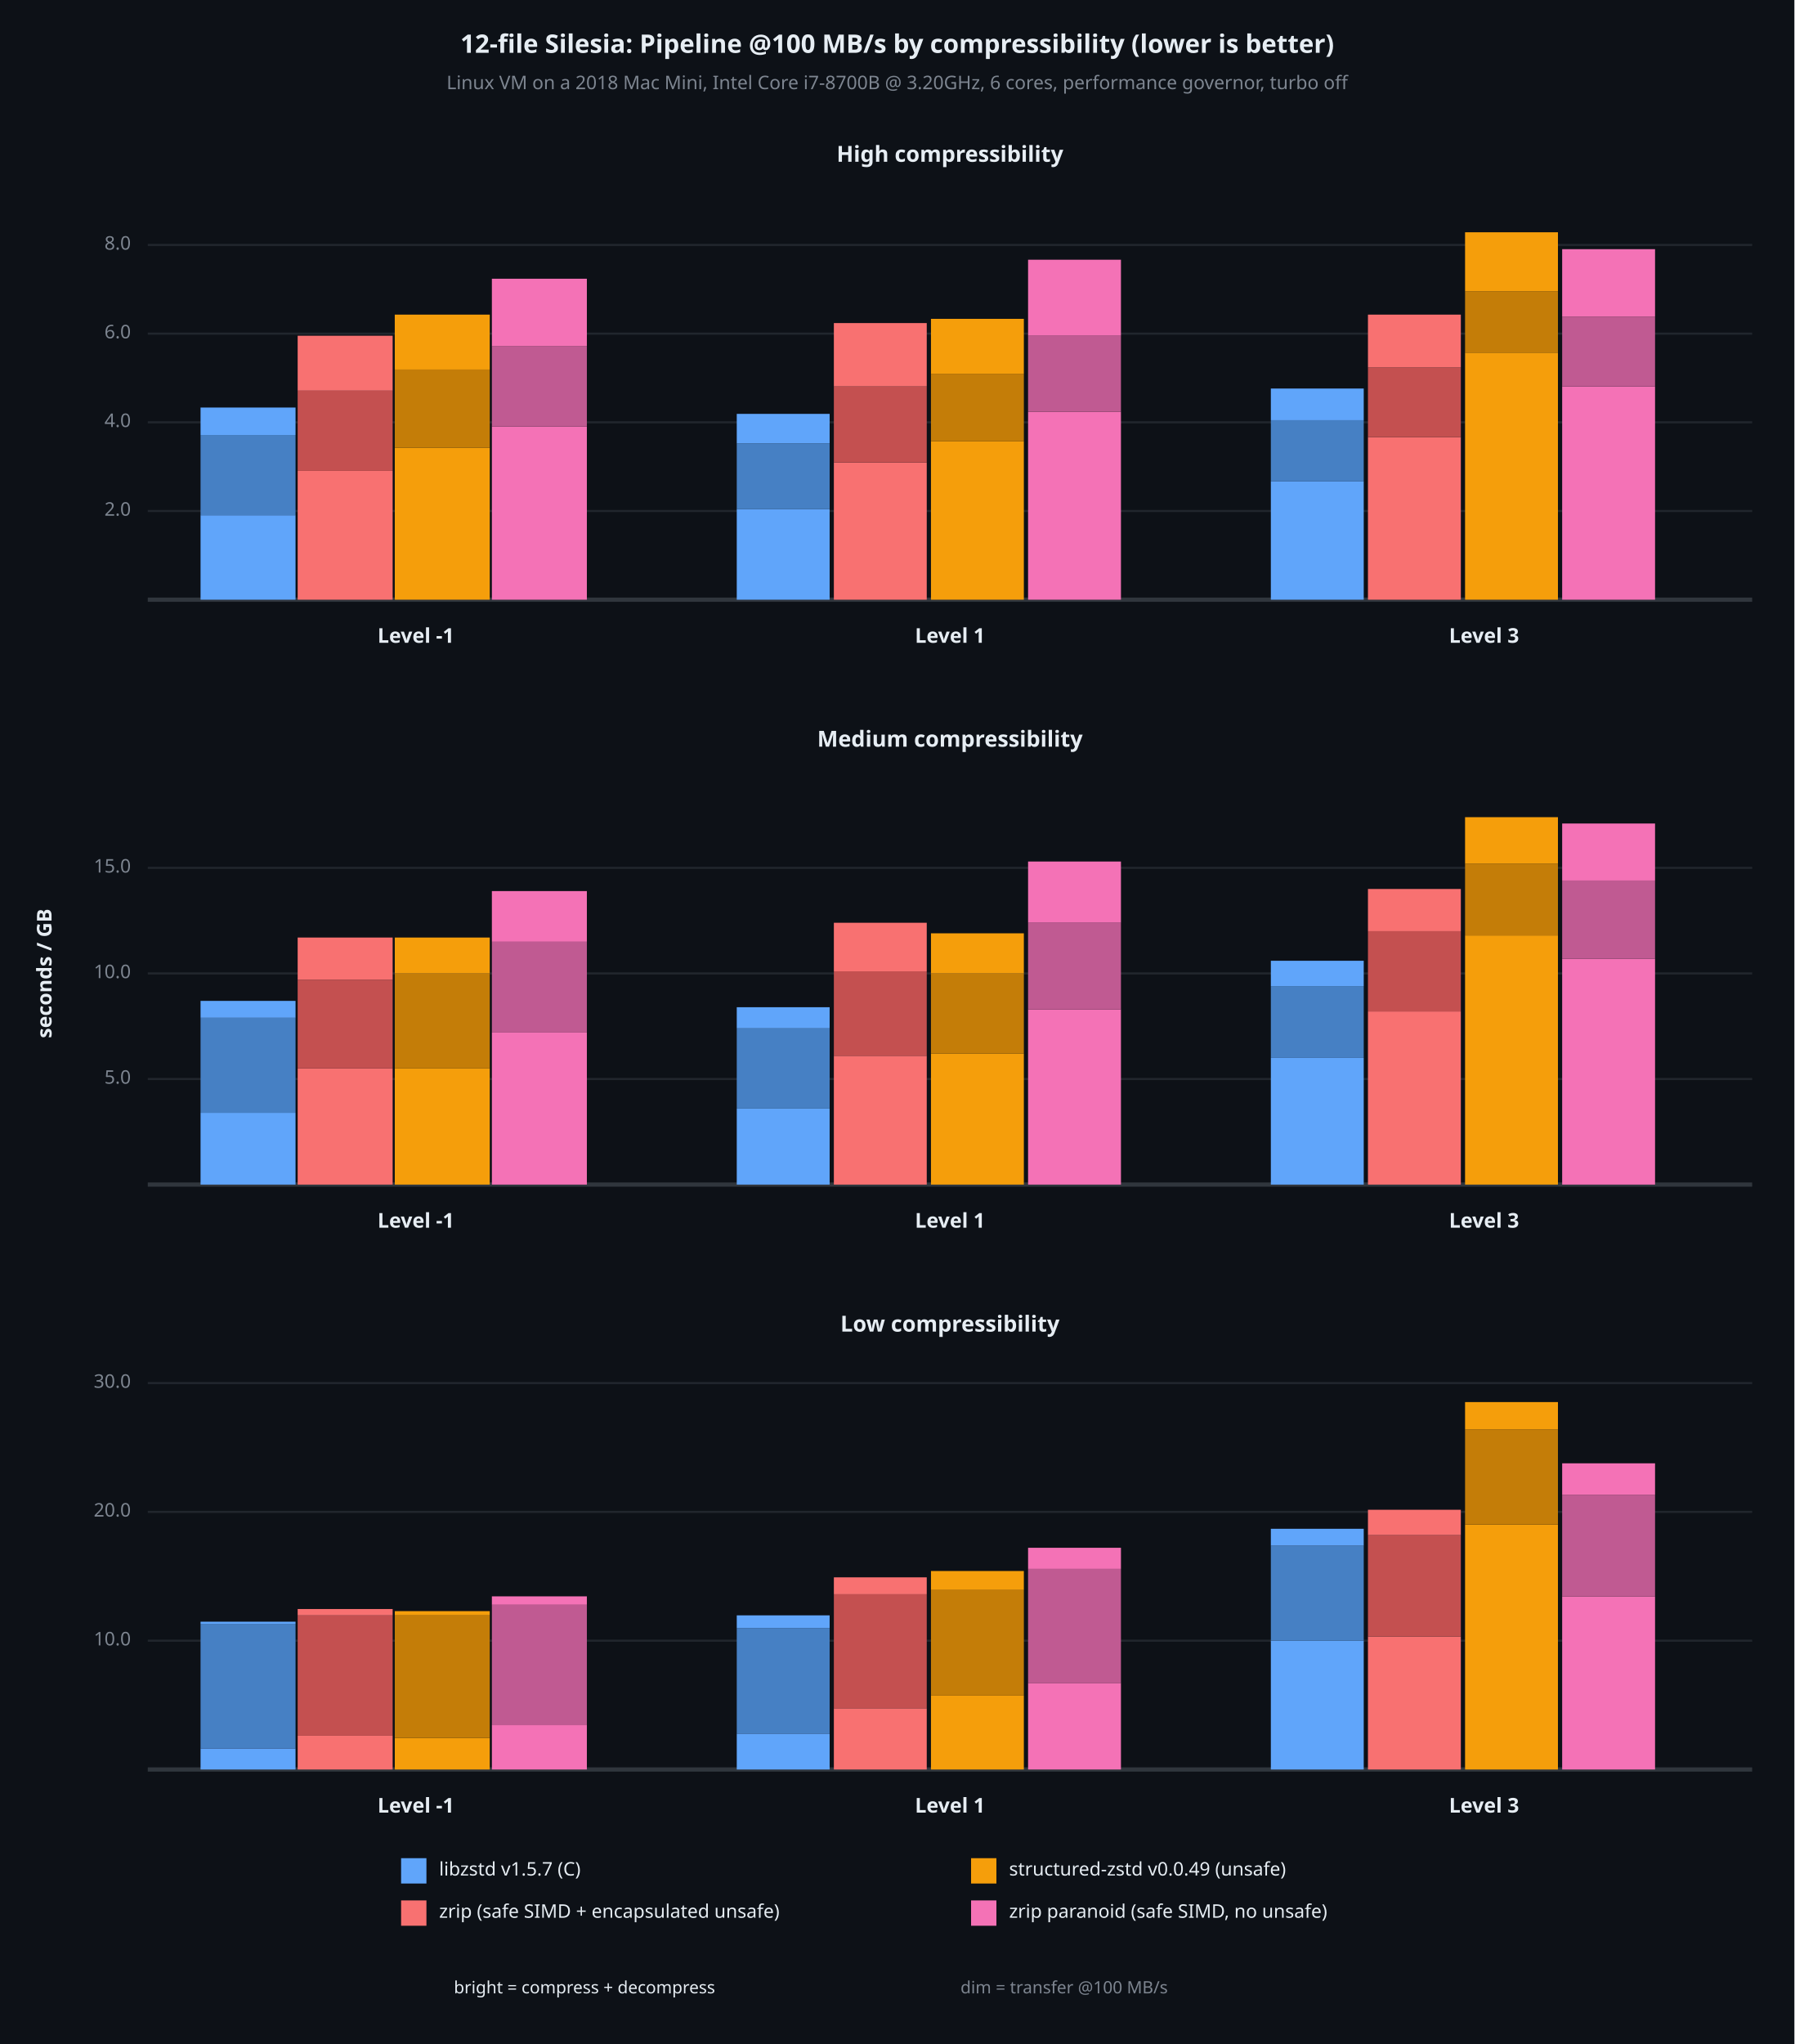
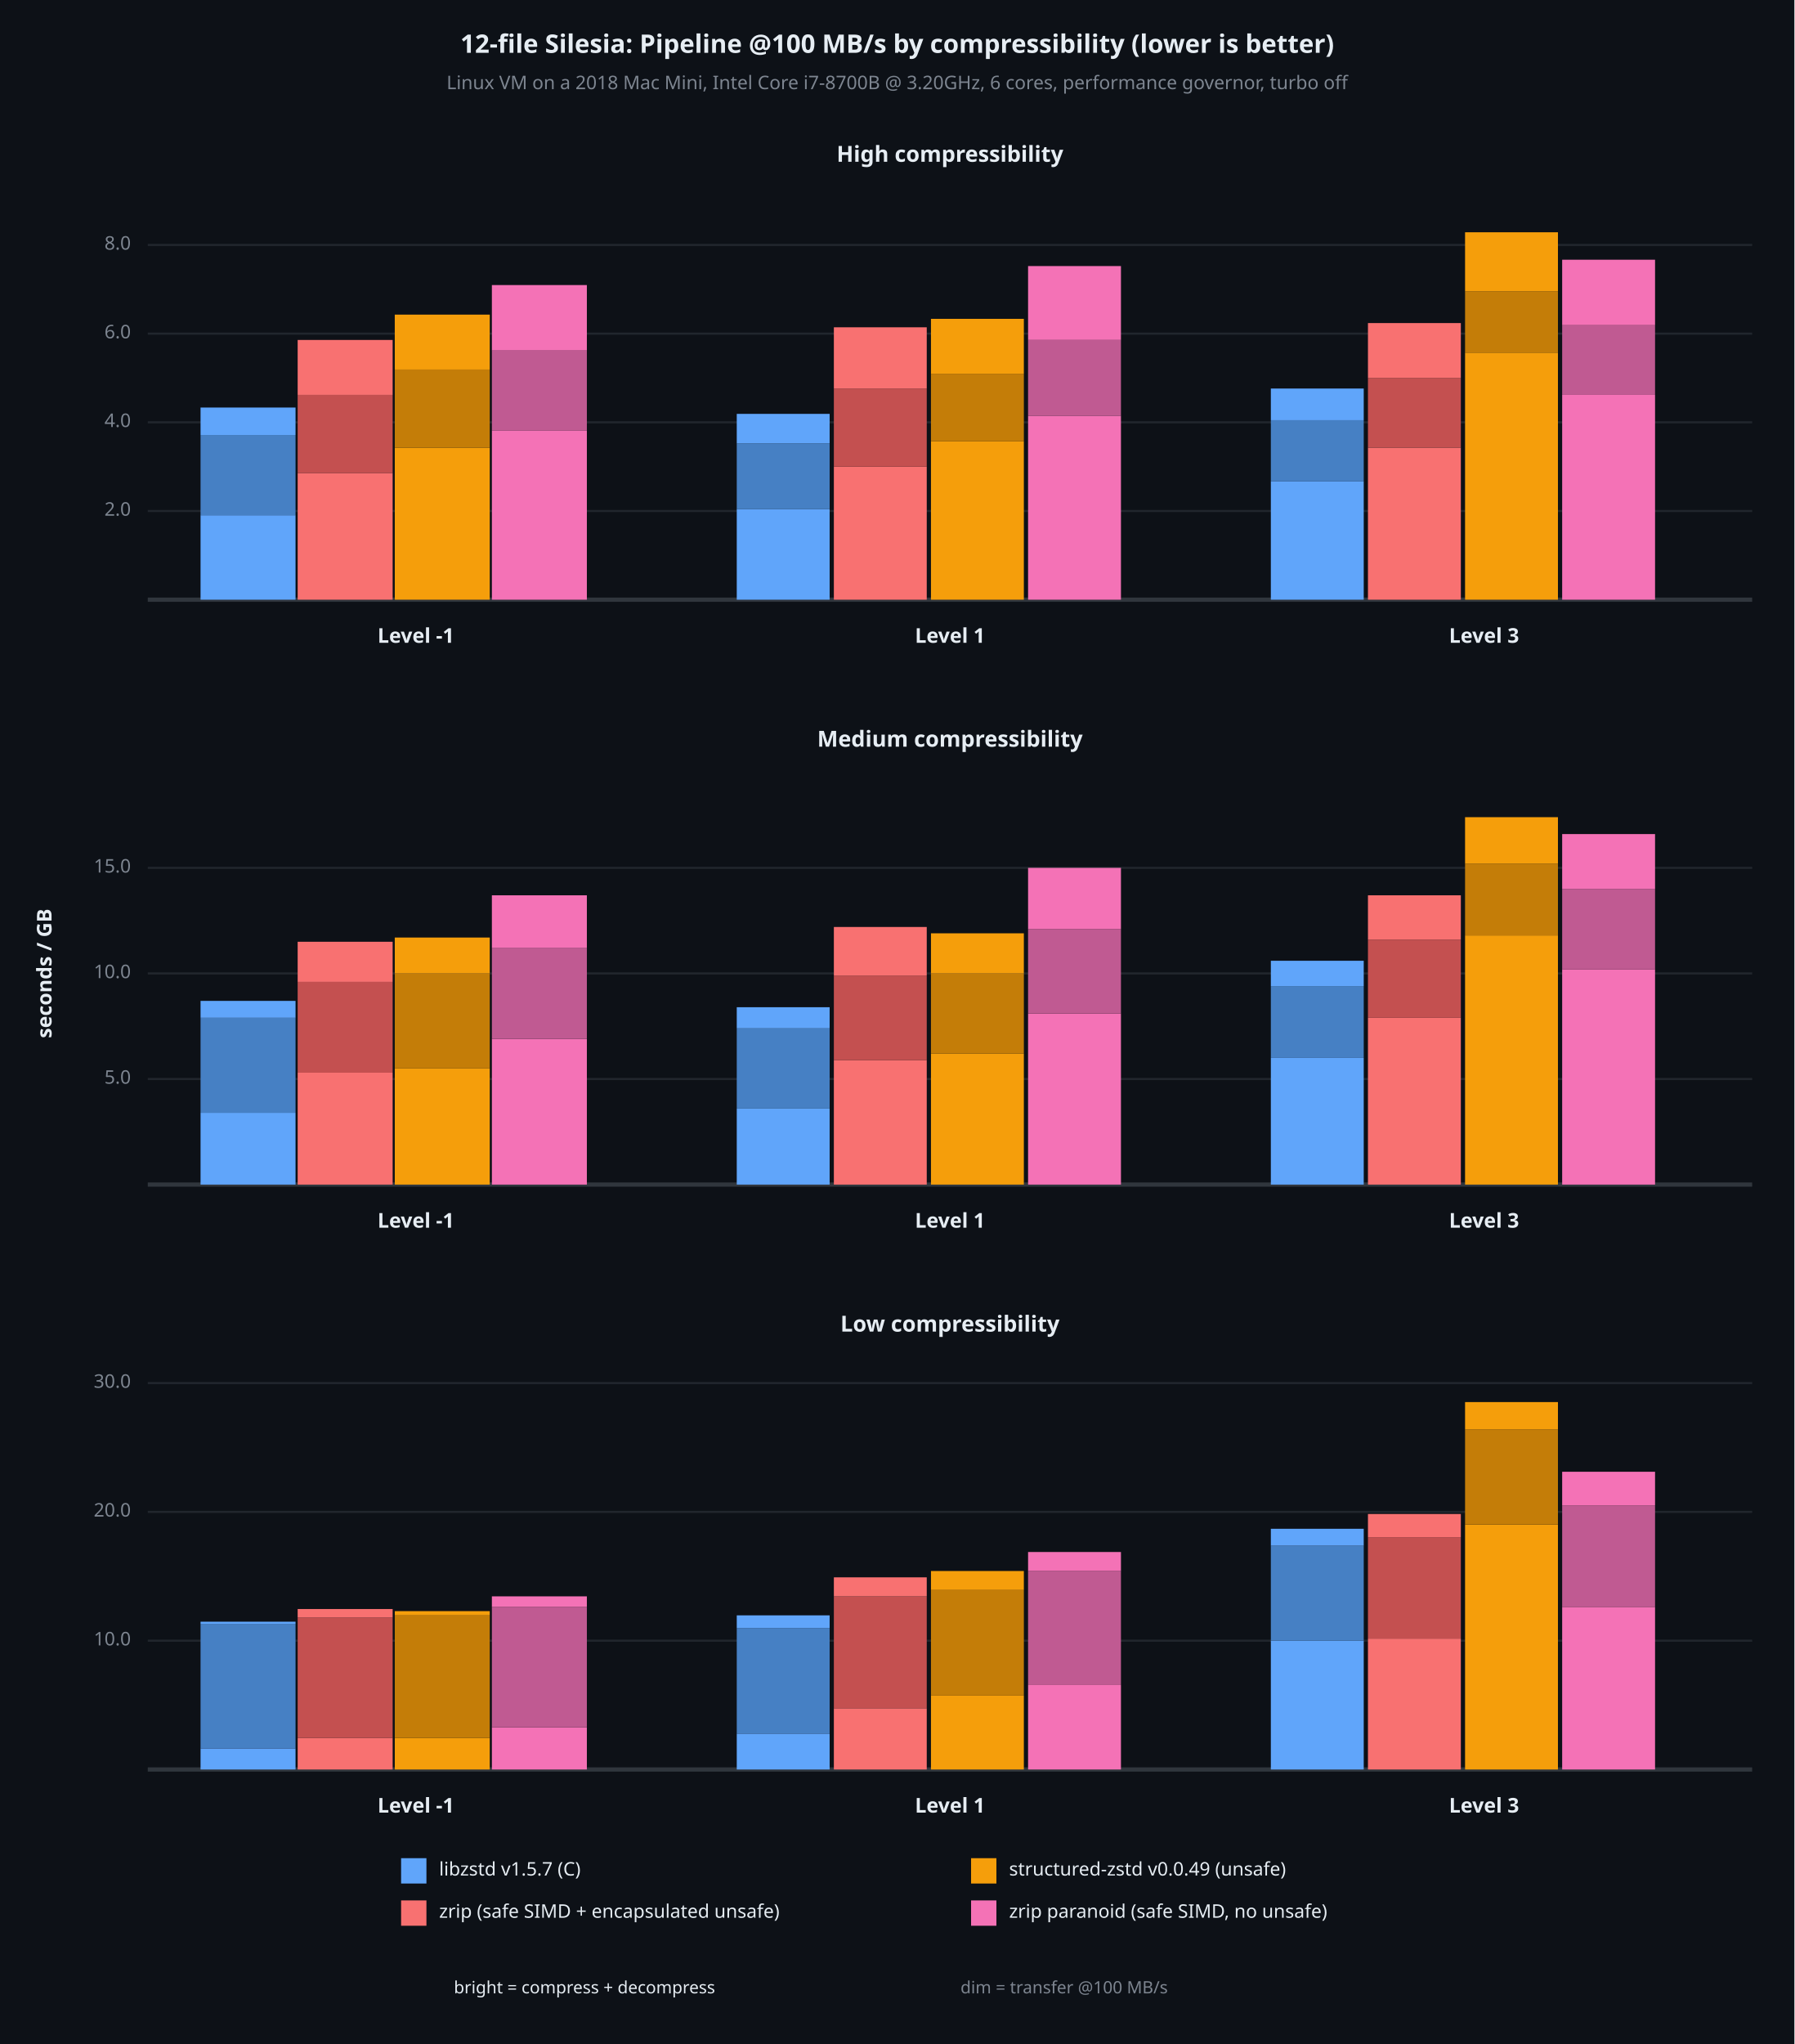
<svg xmlns="http://www.w3.org/2000/svg" viewBox="0 0 850 968" font-family="system-ui, -apple-system, sans-serif">
  <rect x="0" y="0" width="850" height="968" opacity="1" fill="#0D1117" stroke="none" />
  <text x="425" y="22" dy="0.5ex" text-anchor="middle" font-family="sans-serif" font-size="12.097" opacity="1" fill="#E6EDF3" font-weight="bold">
12-file Silesia: Pipeline @100 MB/s by compressibility (lower is better)
</text>
  <text x="425" y="40" dy="0.5ex" text-anchor="middle" font-family="sans-serif" font-size="8.871" opacity="1" fill="#7D8590">
Linux VM on a 2018 Mac Mini, Intel Core i7-8700B @ 3.20GHz, 6 cores, performance governor, turbo off
</text>
  <text x="22" y="461" dy="0.5ex" text-anchor="middle" font-family="sans-serif" font-size="9.677" opacity="1" fill="#E6EDF3" font-weight="bold" transform="rotate(270, 22, 461)">
seconds / GB
</text>
  <text x="450" y="74" dy="0.5ex" text-anchor="middle" font-family="sans-serif" font-size="10.484" opacity="1" fill="#E6EDF3" font-weight="bold">
High compressibility
</text>
  <polyline fill="none" opacity="1" stroke="#21262D" stroke-width="1" points="70,242 830,242 " />
  <text x="62" y="242" dy="0.5ex" text-anchor="end" font-family="sans-serif" font-size="8.871" opacity="1" fill="#7D8590">
2.0
</text>
  <polyline fill="none" opacity="1" stroke="#21262D" stroke-width="1" points="70,200 830,200 " />
  <text x="62" y="200" dy="0.5ex" text-anchor="end" font-family="sans-serif" font-size="8.871" opacity="1" fill="#7D8590">
4.0
</text>
  <polyline fill="none" opacity="1" stroke="#21262D" stroke-width="1" points="70,158 830,158 " />
  <text x="62" y="158" dy="0.5ex" text-anchor="end" font-family="sans-serif" font-size="8.871" opacity="1" fill="#7D8590">
6.0
</text>
  <polyline fill="none" opacity="1" stroke="#21262D" stroke-width="1" points="70,116 830,116 " />
  <text x="62" y="116" dy="0.5ex" text-anchor="end" font-family="sans-serif" font-size="8.871" opacity="1" fill="#7D8590">
8.0
</text>
  <polyline fill="none" opacity="1" stroke="#30363D" stroke-width="2" points="70,284 830,284 " />
  <rect x="95" y="244" width="45" height="40" opacity="1" fill="#60A5FA" stroke="none" />
  <rect x="95" y="206" width="45" height="38" opacity="1" fill="#4680C4" stroke="none" />
  <rect x="95" y="193" width="45" height="13" opacity="1" fill="#60A5FA" stroke="none" />
-   <rect x="141" y="223" width="45" height="61" opacity="1" fill="#F87171" stroke="none" />
-   <rect x="141" y="185" width="45" height="38" opacity="1" fill="#C45050" stroke="none" />
-   <rect x="141" y="159" width="45" height="26" opacity="1" fill="#F87171" stroke="none" />
+   <rect x="141" y="224" width="45" height="60" opacity="1" fill="#F87171" stroke="none" />
+   <rect x="141" y="187" width="45" height="37" opacity="1" fill="#C45050" stroke="none" />
+   <rect x="141" y="161" width="45" height="26" opacity="1" fill="#F87171" stroke="none" />
  <rect x="187" y="212" width="45" height="72" opacity="1" fill="#F59E0B" stroke="none" />
  <rect x="187" y="175" width="45" height="37" opacity="1" fill="#C47D08" stroke="none" />
  <rect x="187" y="149" width="45" height="26" opacity="1" fill="#F59E0B" stroke="none" />
-   <rect x="233" y="202" width="45" height="82" opacity="1" fill="#F472B6" stroke="none" />
-   <rect x="233" y="164" width="45" height="38" opacity="1" fill="#C05A92" stroke="none" />
-   <rect x="233" y="132" width="45" height="32" opacity="1" fill="#F472B6" stroke="none" />
+   <rect x="233" y="204" width="45" height="80" opacity="1" fill="#F472B6" stroke="none" />
+   <rect x="233" y="166" width="45" height="38" opacity="1" fill="#C05A92" stroke="none" />
+   <rect x="233" y="135" width="45" height="31" opacity="1" fill="#F472B6" stroke="none" />
  <text x="197" y="302" dy="0.5ex" text-anchor="middle" font-family="sans-serif" font-size="9.677" opacity="1" fill="#E6EDF3" font-weight="bold">
Level -1
</text>
  <rect x="349" y="241" width="44" height="43" opacity="1" fill="#60A5FA" stroke="none" />
  <rect x="349" y="210" width="44" height="31" opacity="1" fill="#4680C4" stroke="none" />
  <rect x="349" y="196" width="44" height="14" opacity="1" fill="#60A5FA" stroke="none" />
-   <rect x="395" y="219" width="44" height="65" opacity="1" fill="#F87171" stroke="none" />
-   <rect x="395" y="183" width="44" height="36" opacity="1" fill="#C45050" stroke="none" />
-   <rect x="395" y="153" width="44" height="30" opacity="1" fill="#F87171" stroke="none" />
+   <rect x="395" y="221" width="44" height="63" opacity="1" fill="#F87171" stroke="none" />
+   <rect x="395" y="184" width="44" height="37" opacity="1" fill="#C45050" stroke="none" />
+   <rect x="395" y="155" width="44" height="29" opacity="1" fill="#F87171" stroke="none" />
  <rect x="441" y="209" width="44" height="75" opacity="1" fill="#F59E0B" stroke="none" />
  <rect x="441" y="177" width="44" height="32" opacity="1" fill="#C47D08" stroke="none" />
  <rect x="441" y="151" width="44" height="26" opacity="1" fill="#F59E0B" stroke="none" />
-   <rect x="487" y="195" width="44" height="89" opacity="1" fill="#F472B6" stroke="none" />
-   <rect x="487" y="159" width="44" height="36" opacity="1" fill="#C05A92" stroke="none" />
-   <rect x="487" y="123" width="44" height="36" opacity="1" fill="#F472B6" stroke="none" />
+   <rect x="487" y="197" width="44" height="87" opacity="1" fill="#F472B6" stroke="none" />
+   <rect x="487" y="161" width="44" height="36" opacity="1" fill="#C05A92" stroke="none" />
+   <rect x="487" y="126" width="44" height="35" opacity="1" fill="#F472B6" stroke="none" />
  <text x="450" y="302" dy="0.5ex" text-anchor="middle" font-family="sans-serif" font-size="9.677" opacity="1" fill="#E6EDF3" font-weight="bold">
Level 1
</text>
  <rect x="602" y="228" width="44" height="56" opacity="1" fill="#60A5FA" stroke="none" />
  <rect x="602" y="199" width="44" height="29" opacity="1" fill="#4680C4" stroke="none" />
  <rect x="602" y="184" width="44" height="15" opacity="1" fill="#60A5FA" stroke="none" />
-   <rect x="648" y="207" width="44" height="77" opacity="1" fill="#F87171" stroke="none" />
-   <rect x="648" y="174" width="44" height="33" opacity="1" fill="#C45050" stroke="none" />
-   <rect x="648" y="149" width="44" height="25" opacity="1" fill="#F87171" stroke="none" />
+   <rect x="648" y="212" width="44" height="72" opacity="1" fill="#F87171" stroke="none" />
+   <rect x="648" y="179" width="44" height="33" opacity="1" fill="#C45050" stroke="none" />
+   <rect x="648" y="153" width="44" height="26" opacity="1" fill="#F87171" stroke="none" />
  <rect x="694" y="167" width="44" height="117" opacity="1" fill="#F59E0B" stroke="none" />
  <rect x="694" y="138" width="44" height="29" opacity="1" fill="#C47D08" stroke="none" />
  <rect x="694" y="110" width="44" height="28" opacity="1" fill="#F59E0B" stroke="none" />
-   <rect x="740" y="183" width="44" height="101" opacity="1" fill="#F472B6" stroke="none" />
-   <rect x="740" y="150" width="44" height="33" opacity="1" fill="#C05A92" stroke="none" />
-   <rect x="740" y="118" width="44" height="32" opacity="1" fill="#F472B6" stroke="none" />
+   <rect x="740" y="187" width="44" height="97" opacity="1" fill="#F472B6" stroke="none" />
+   <rect x="740" y="154" width="44" height="33" opacity="1" fill="#C05A92" stroke="none" />
+   <rect x="740" y="123" width="44" height="31" opacity="1" fill="#F472B6" stroke="none" />
  <text x="703" y="302" dy="0.5ex" text-anchor="middle" font-family="sans-serif" font-size="9.677" opacity="1" fill="#E6EDF3" font-weight="bold">
Level 3
</text>
  <text x="450" y="351" dy="0.5ex" text-anchor="middle" font-family="sans-serif" font-size="10.484" opacity="1" fill="#E6EDF3" font-weight="bold">
Medium compressibility
</text>
  <polyline fill="none" opacity="1" stroke="#21262D" stroke-width="1" points="70,511 830,511 " />
  <text x="62" y="511" dy="0.5ex" text-anchor="end" font-family="sans-serif" font-size="8.871" opacity="1" fill="#7D8590">
5.0
</text>
  <polyline fill="none" opacity="1" stroke="#21262D" stroke-width="1" points="70,461 830,461 " />
  <text x="62" y="461" dy="0.5ex" text-anchor="end" font-family="sans-serif" font-size="8.871" opacity="1" fill="#7D8590">
10.0
</text>
  <polyline fill="none" opacity="1" stroke="#21262D" stroke-width="1" points="70,411 830,411 " />
  <text x="62" y="411" dy="0.5ex" text-anchor="end" font-family="sans-serif" font-size="8.871" opacity="1" fill="#7D8590">
15.0
</text>
  <polyline fill="none" opacity="1" stroke="#30363D" stroke-width="2" points="70,561 830,561 " />
  <rect x="95" y="527" width="45" height="34" opacity="1" fill="#60A5FA" stroke="none" />
  <rect x="95" y="482" width="45" height="45" opacity="1" fill="#4680C4" stroke="none" />
  <rect x="95" y="474" width="45" height="8" opacity="1" fill="#60A5FA" stroke="none" />
-   <rect x="141" y="506" width="45" height="55" opacity="1" fill="#F87171" stroke="none" />
-   <rect x="141" y="464" width="45" height="42" opacity="1" fill="#C45050" stroke="none" />
-   <rect x="141" y="444" width="45" height="20" opacity="1" fill="#F87171" stroke="none" />
+   <rect x="141" y="508" width="45" height="53" opacity="1" fill="#F87171" stroke="none" />
+   <rect x="141" y="465" width="45" height="43" opacity="1" fill="#C45050" stroke="none" />
+   <rect x="141" y="446" width="45" height="19" opacity="1" fill="#F87171" stroke="none" />
  <rect x="187" y="506" width="45" height="55" opacity="1" fill="#F59E0B" stroke="none" />
  <rect x="187" y="461" width="45" height="45" opacity="1" fill="#C47D08" stroke="none" />
  <rect x="187" y="444" width="45" height="17" opacity="1" fill="#F59E0B" stroke="none" />
-   <rect x="233" y="489" width="45" height="72" opacity="1" fill="#F472B6" stroke="none" />
-   <rect x="233" y="446" width="45" height="43" opacity="1" fill="#C05A92" stroke="none" />
-   <rect x="233" y="422" width="45" height="24" opacity="1" fill="#F472B6" stroke="none" />
+   <rect x="233" y="492" width="45" height="69" opacity="1" fill="#F472B6" stroke="none" />
+   <rect x="233" y="449" width="45" height="43" opacity="1" fill="#C05A92" stroke="none" />
+   <rect x="233" y="424" width="45" height="25" opacity="1" fill="#F472B6" stroke="none" />
  <text x="197" y="579" dy="0.5ex" text-anchor="middle" font-family="sans-serif" font-size="9.677" opacity="1" fill="#E6EDF3" font-weight="bold">
Level -1
</text>
  <rect x="349" y="525" width="44" height="36" opacity="1" fill="#60A5FA" stroke="none" />
  <rect x="349" y="487" width="44" height="38" opacity="1" fill="#4680C4" stroke="none" />
  <rect x="349" y="477" width="44" height="10" opacity="1" fill="#60A5FA" stroke="none" />
-   <rect x="395" y="500" width="44" height="61" opacity="1" fill="#F87171" stroke="none" />
-   <rect x="395" y="460" width="44" height="40" opacity="1" fill="#C45050" stroke="none" />
-   <rect x="395" y="437" width="44" height="23" opacity="1" fill="#F87171" stroke="none" />
+   <rect x="395" y="502" width="44" height="59" opacity="1" fill="#F87171" stroke="none" />
+   <rect x="395" y="462" width="44" height="40" opacity="1" fill="#C45050" stroke="none" />
+   <rect x="395" y="439" width="44" height="23" opacity="1" fill="#F87171" stroke="none" />
  <rect x="441" y="499" width="44" height="62" opacity="1" fill="#F59E0B" stroke="none" />
  <rect x="441" y="461" width="44" height="38" opacity="1" fill="#C47D08" stroke="none" />
  <rect x="441" y="442" width="44" height="19" opacity="1" fill="#F59E0B" stroke="none" />
-   <rect x="487" y="478" width="44" height="83" opacity="1" fill="#F472B6" stroke="none" />
-   <rect x="487" y="437" width="44" height="41" opacity="1" fill="#C05A92" stroke="none" />
-   <rect x="487" y="408" width="44" height="29" opacity="1" fill="#F472B6" stroke="none" />
+   <rect x="487" y="480" width="44" height="81" opacity="1" fill="#F472B6" stroke="none" />
+   <rect x="487" y="440" width="44" height="40" opacity="1" fill="#C05A92" stroke="none" />
+   <rect x="487" y="411" width="44" height="29" opacity="1" fill="#F472B6" stroke="none" />
  <text x="450" y="579" dy="0.5ex" text-anchor="middle" font-family="sans-serif" font-size="9.677" opacity="1" fill="#E6EDF3" font-weight="bold">
Level 1
</text>
  <rect x="602" y="501" width="44" height="60" opacity="1" fill="#60A5FA" stroke="none" />
  <rect x="602" y="467" width="44" height="34" opacity="1" fill="#4680C4" stroke="none" />
  <rect x="602" y="455" width="44" height="12" opacity="1" fill="#60A5FA" stroke="none" />
-   <rect x="648" y="479" width="44" height="82" opacity="1" fill="#F87171" stroke="none" />
-   <rect x="648" y="441" width="44" height="38" opacity="1" fill="#C45050" stroke="none" />
-   <rect x="648" y="421" width="44" height="20" opacity="1" fill="#F87171" stroke="none" />
+   <rect x="648" y="482" width="44" height="79" opacity="1" fill="#F87171" stroke="none" />
+   <rect x="648" y="445" width="44" height="37" opacity="1" fill="#C45050" stroke="none" />
+   <rect x="648" y="424" width="44" height="21" opacity="1" fill="#F87171" stroke="none" />
  <rect x="694" y="443" width="44" height="118" opacity="1" fill="#F59E0B" stroke="none" />
  <rect x="694" y="409" width="44" height="34" opacity="1" fill="#C47D08" stroke="none" />
  <rect x="694" y="387" width="44" height="22" opacity="1" fill="#F59E0B" stroke="none" />
-   <rect x="740" y="454" width="44" height="107" opacity="1" fill="#F472B6" stroke="none" />
-   <rect x="740" y="417" width="44" height="37" opacity="1" fill="#C05A92" stroke="none" />
-   <rect x="740" y="390" width="44" height="27" opacity="1" fill="#F472B6" stroke="none" />
+   <rect x="740" y="459" width="44" height="102" opacity="1" fill="#F472B6" stroke="none" />
+   <rect x="740" y="421" width="44" height="38" opacity="1" fill="#C05A92" stroke="none" />
+   <rect x="740" y="395" width="44" height="26" opacity="1" fill="#F472B6" stroke="none" />
  <text x="703" y="579" dy="0.5ex" text-anchor="middle" font-family="sans-serif" font-size="9.677" opacity="1" fill="#E6EDF3" font-weight="bold">
Level 3
</text>
  <text x="450" y="628" dy="0.5ex" text-anchor="middle" font-family="sans-serif" font-size="10.484" opacity="1" fill="#E6EDF3" font-weight="bold">
Low compressibility
</text>
  <polyline fill="none" opacity="1" stroke="#21262D" stroke-width="1" points="70,777 830,777 " />
  <text x="62" y="777" dy="0.5ex" text-anchor="end" font-family="sans-serif" font-size="8.871" opacity="1" fill="#7D8590">
10.0
</text>
  <polyline fill="none" opacity="1" stroke="#21262D" stroke-width="1" points="70,716 830,716 " />
  <text x="62" y="716" dy="0.5ex" text-anchor="end" font-family="sans-serif" font-size="8.871" opacity="1" fill="#7D8590">
20.0
</text>
  <polyline fill="none" opacity="1" stroke="#21262D" stroke-width="1" points="70,655 830,655 " />
  <text x="62" y="655" dy="0.5ex" text-anchor="end" font-family="sans-serif" font-size="8.871" opacity="1" fill="#7D8590">
30.0
</text>
  <polyline fill="none" opacity="1" stroke="#30363D" stroke-width="2" points="70,838 830,838 " />
  <rect x="95" y="828" width="45" height="10" opacity="1" fill="#60A5FA" stroke="none" />
  <rect x="95" y="769" width="45" height="59" opacity="1" fill="#4680C4" stroke="none" />
  <rect x="95" y="768" width="45" height="1" opacity="1" fill="#60A5FA" stroke="none" />
-   <rect x="141" y="822" width="45" height="16" opacity="1" fill="#F87171" stroke="none" />
-   <rect x="141" y="765" width="45" height="57" opacity="1" fill="#C45050" stroke="none" />
-   <rect x="141" y="762" width="45" height="3" opacity="1" fill="#F87171" stroke="none" />
+   <rect x="141" y="823" width="45" height="15" opacity="1" fill="#F87171" stroke="none" />
+   <rect x="141" y="766" width="45" height="57" opacity="1" fill="#C45050" stroke="none" />
+   <rect x="141" y="762" width="45" height="4" opacity="1" fill="#F87171" stroke="none" />
  <rect x="187" y="823" width="45" height="15" opacity="1" fill="#F59E0B" stroke="none" />
  <rect x="187" y="765" width="45" height="58" opacity="1" fill="#C47D08" stroke="none" />
  <rect x="187" y="763" width="45" height="2" opacity="1" fill="#F59E0B" stroke="none" />
-   <rect x="233" y="817" width="45" height="21" opacity="1" fill="#F472B6" stroke="none" />
-   <rect x="233" y="760" width="45" height="57" opacity="1" fill="#C05A92" stroke="none" />
-   <rect x="233" y="756" width="45" height="4" opacity="1" fill="#F472B6" stroke="none" />
+   <rect x="233" y="818" width="45" height="20" opacity="1" fill="#F472B6" stroke="none" />
+   <rect x="233" y="761" width="45" height="57" opacity="1" fill="#C05A92" stroke="none" />
+   <rect x="233" y="756" width="45" height="5" opacity="1" fill="#F472B6" stroke="none" />
  <text x="197" y="856" dy="0.5ex" text-anchor="middle" font-family="sans-serif" font-size="9.677" opacity="1" fill="#E6EDF3" font-weight="bold">
Level -1
</text>
  <rect x="349" y="821" width="44" height="17" opacity="1" fill="#60A5FA" stroke="none" />
  <rect x="349" y="771" width="44" height="50" opacity="1" fill="#4680C4" stroke="none" />
  <rect x="349" y="765" width="44" height="6" opacity="1" fill="#60A5FA" stroke="none" />
  <rect x="395" y="809" width="44" height="29" opacity="1" fill="#F87171" stroke="none" />
-   <rect x="395" y="755" width="44" height="54" opacity="1" fill="#C45050" stroke="none" />
-   <rect x="395" y="747" width="44" height="8" opacity="1" fill="#F87171" stroke="none" />
+   <rect x="395" y="756" width="44" height="53" opacity="1" fill="#C45050" stroke="none" />
+   <rect x="395" y="747" width="44" height="9" opacity="1" fill="#F87171" stroke="none" />
  <rect x="441" y="803" width="44" height="35" opacity="1" fill="#F59E0B" stroke="none" />
  <rect x="441" y="753" width="44" height="50" opacity="1" fill="#C47D08" stroke="none" />
  <rect x="441" y="744" width="44" height="9" opacity="1" fill="#F59E0B" stroke="none" />
-   <rect x="487" y="797" width="44" height="41" opacity="1" fill="#F472B6" stroke="none" />
-   <rect x="487" y="743" width="44" height="54" opacity="1" fill="#C05A92" stroke="none" />
-   <rect x="487" y="733" width="44" height="10" opacity="1" fill="#F472B6" stroke="none" />
+   <rect x="487" y="798" width="44" height="40" opacity="1" fill="#F472B6" stroke="none" />
+   <rect x="487" y="744" width="44" height="54" opacity="1" fill="#C05A92" stroke="none" />
+   <rect x="487" y="735" width="44" height="9" opacity="1" fill="#F472B6" stroke="none" />
  <text x="450" y="856" dy="0.5ex" text-anchor="middle" font-family="sans-serif" font-size="9.677" opacity="1" fill="#E6EDF3" font-weight="bold">
Level 1
</text>
  <rect x="602" y="777" width="44" height="61" opacity="1" fill="#60A5FA" stroke="none" />
  <rect x="602" y="732" width="44" height="45" opacity="1" fill="#4680C4" stroke="none" />
  <rect x="602" y="724" width="44" height="8" opacity="1" fill="#60A5FA" stroke="none" />
-   <rect x="648" y="775" width="44" height="63" opacity="1" fill="#F87171" stroke="none" />
-   <rect x="648" y="727" width="44" height="48" opacity="1" fill="#C45050" stroke="none" />
-   <rect x="648" y="715" width="44" height="12" opacity="1" fill="#F87171" stroke="none" />
+   <rect x="648" y="776" width="44" height="62" opacity="1" fill="#F87171" stroke="none" />
+   <rect x="648" y="728" width="44" height="48" opacity="1" fill="#C45050" stroke="none" />
+   <rect x="648" y="717" width="44" height="11" opacity="1" fill="#F87171" stroke="none" />
  <rect x="694" y="722" width="44" height="116" opacity="1" fill="#F59E0B" stroke="none" />
  <rect x="694" y="677" width="44" height="45" opacity="1" fill="#C47D08" stroke="none" />
  <rect x="694" y="664" width="44" height="13" opacity="1" fill="#F59E0B" stroke="none" />
-   <rect x="740" y="756" width="44" height="82" opacity="1" fill="#F472B6" stroke="none" />
-   <rect x="740" y="708" width="44" height="48" opacity="1" fill="#C05A92" stroke="none" />
-   <rect x="740" y="693" width="44" height="15" opacity="1" fill="#F472B6" stroke="none" />
+   <rect x="740" y="761" width="44" height="77" opacity="1" fill="#F472B6" stroke="none" />
+   <rect x="740" y="713" width="44" height="48" opacity="1" fill="#C05A92" stroke="none" />
+   <rect x="740" y="697" width="44" height="16" opacity="1" fill="#F472B6" stroke="none" />
  <text x="703" y="856" dy="0.5ex" text-anchor="middle" font-family="sans-serif" font-size="9.677" opacity="1" fill="#E6EDF3" font-weight="bold">
Level 3
</text>
  <rect x="190" y="880" width="12" height="12" opacity="1" fill="#60A5FA" stroke="none" />
  <text x="208" y="886" dy="0.5ex" text-anchor="start" font-family="sans-serif" font-size="8.871" opacity="1" fill="#E6EDF3">
libzstd v1.5.7 (C)
</text>
  <rect x="190" y="900" width="12" height="12" opacity="1" fill="#F87171" stroke="none" />
  <text x="208" y="906" dy="0.5ex" text-anchor="start" font-family="sans-serif" font-size="8.871" opacity="1" fill="#E6EDF3">
zrip (safe SIMD + encapsulated unsafe)
</text>
  <rect x="460" y="880" width="12" height="12" opacity="1" fill="#F59E0B" stroke="none" />
  <text x="478" y="886" dy="0.5ex" text-anchor="start" font-family="sans-serif" font-size="8.871" opacity="1" fill="#E6EDF3">
structured-zstd v0.0.49 (unsafe)
</text>
  <rect x="460" y="900" width="12" height="12" opacity="1" fill="#F472B6" stroke="none" />
  <text x="478" y="906" dy="0.5ex" text-anchor="start" font-family="sans-serif" font-size="8.871" opacity="1" fill="#E6EDF3">
zrip paranoid (safe SIMD, no unsafe)
</text>
  <text x="215" y="942" dy="0.5ex" text-anchor="start" font-family="sans-serif" font-size="8.065" opacity="1" fill="#E6EDF3">
bright = compress + decompress
</text>
  <text x="455" y="942" dy="0.5ex" text-anchor="start" font-family="sans-serif" font-size="8.065" opacity="1" fill="#7D8590">
dim = transfer @100 MB/s
</text>
</svg>
